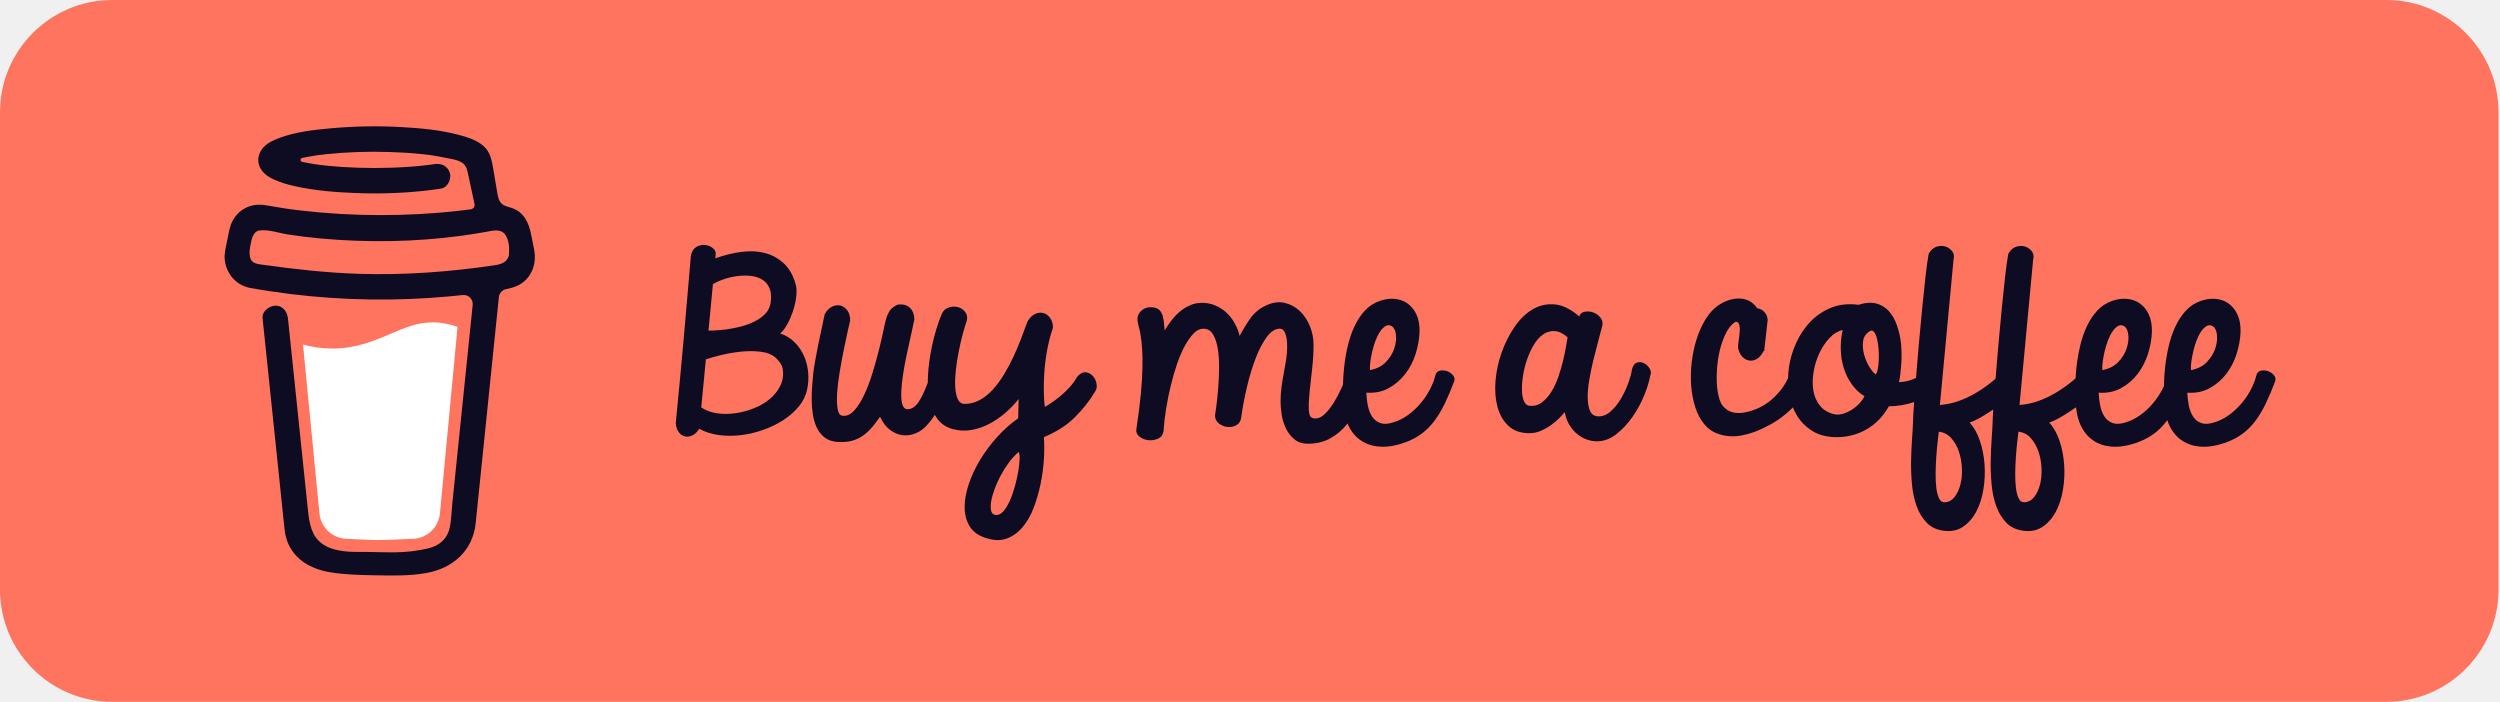
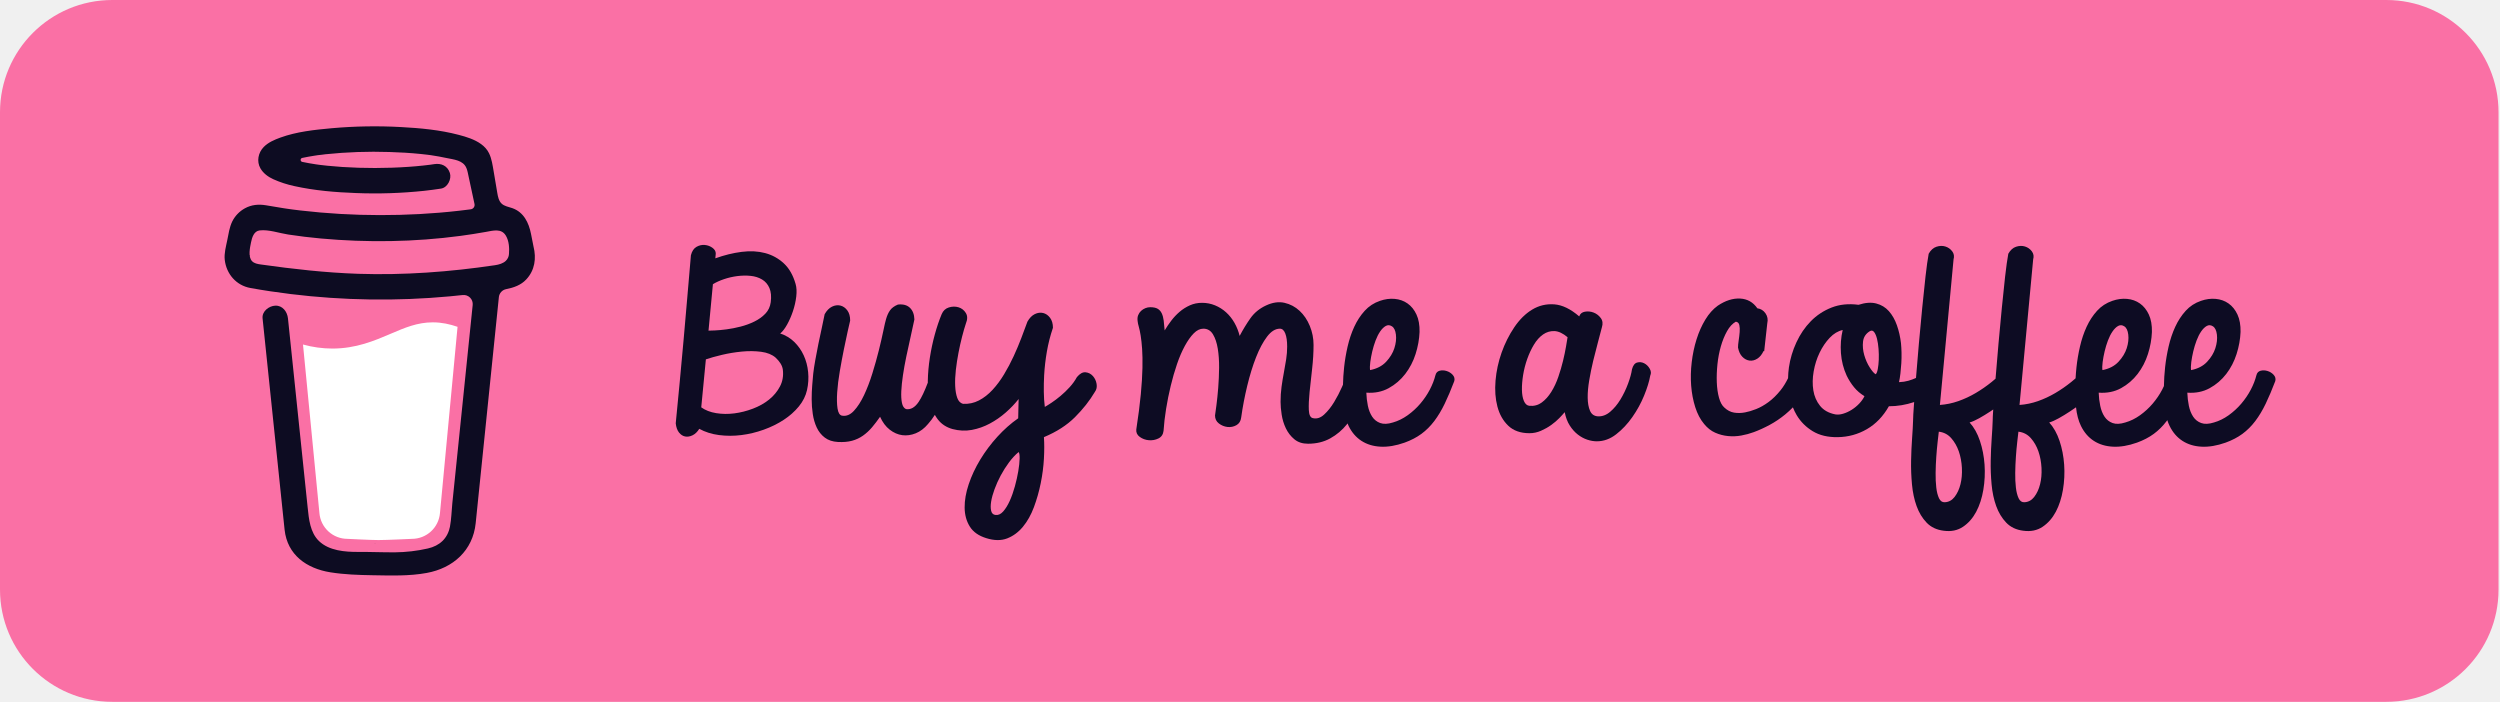
<svg xmlns="http://www.w3.org/2000/svg" width="545" height="153" viewBox="0 0 545 153" fill="none">
-   <path d="M0 24.48C0 10.96 10.96 0 24.48 0H520.2C533.72 0 544.68 10.96 544.68 24.48V128.52C544.68 142.04 533.72 153 520.2 153H24.48C10.96 153 0 142.04 0 128.52V24.48Z" fill="#ff745e" />
+   <path d="M0 24.48C0 10.96 10.96 0 24.48 0H520.2C533.72 0 544.68 10.96 544.68 24.48V128.52C544.68 142.04 533.72 153 520.2 153H24.48C10.96 153 0 142.04 0 128.52V24.48Z" fill="#fa70a5" />
  <path d="M109.522 50.318L109.455 50.278L109.299 50.231C109.362 50.284 109.44 50.314 109.522 50.318Z" fill="#0D0C22" />
  <path d="M110.507 57.313L110.432 57.334L110.507 57.313Z" fill="#0D0C22" />
  <path d="M109.549 50.306C109.54 50.305 109.532 50.303 109.524 50.3C109.523 50.306 109.523 50.311 109.524 50.317C109.533 50.316 109.541 50.312 109.549 50.306Z" fill="#0D0C22" />
  <path d="M109.523 50.321H109.536V50.313L109.523 50.321Z" fill="#0D0C22" />
  <path d="M110.447 57.301L110.56 57.236L110.602 57.212L110.64 57.172C110.569 57.203 110.503 57.246 110.447 57.301Z" fill="#0D0C22" />
  <path d="M109.715 50.471L109.604 50.366L109.529 50.325C109.57 50.396 109.636 50.449 109.715 50.471Z" fill="#0D0C22" />
  <path d="M81.88 118.353C81.792 118.391 81.714 118.451 81.655 118.527L81.725 118.482C81.772 118.439 81.839 118.387 81.88 118.353Z" fill="#0D0C22" />
  <path d="M98.046 115.173C98.046 115.073 97.997 115.091 98.009 115.447C98.009 115.418 98.021 115.389 98.026 115.361C98.032 115.298 98.038 115.236 98.046 115.173Z" fill="#0D0C22" />
  <path d="M96.376 118.353C96.288 118.391 96.21 118.451 96.151 118.527L96.221 118.482C96.268 118.439 96.335 118.387 96.376 118.353Z" fill="#0D0C22" />
  <path d="M70.489 119.11C70.421 119.052 70.339 119.013 70.251 118.999C70.323 119.034 70.394 119.068 70.441 119.094L70.489 119.11Z" fill="#0D0C22" />
  <path d="M67.93 116.657C67.92 116.553 67.888 116.453 67.837 116.362C67.873 116.456 67.903 116.553 67.928 116.652L67.93 116.657Z" fill="#0D0C22" />
  <path d="M85.137 72.774C81.62 74.279 77.628 75.987 72.455 75.987C70.291 75.982 68.137 75.685 66.053 75.104L69.631 111.838C69.757 113.373 70.457 114.805 71.59 115.848C72.723 116.892 74.208 117.471 75.748 117.47C75.748 117.47 80.821 117.734 82.514 117.734C84.336 117.734 89.799 117.47 89.799 117.47C91.339 117.47 92.823 116.891 93.956 115.848C95.089 114.804 95.788 113.373 95.915 111.838L99.747 71.246C98.035 70.661 96.306 70.272 94.358 70.272C90.988 70.271 88.273 71.431 85.137 72.774Z" fill="white" />
  <path d="M54.984 57.102L55.045 57.159L55.084 57.182C55.054 57.152 55.02 57.125 54.984 57.102Z" fill="#0D0C22" />
  <path d="M116.299 53.712L115.761 50.994C115.277 48.556 114.18 46.252 111.677 45.371C110.875 45.089 109.964 44.968 109.349 44.384C108.734 43.8 108.552 42.894 108.41 42.054C108.147 40.511 107.899 38.967 107.629 37.427C107.396 36.103 107.211 34.616 106.604 33.401C105.814 31.771 104.174 30.817 102.543 30.186C101.707 29.874 100.854 29.61 99.988 29.395C95.914 28.32 91.63 27.925 87.438 27.7C82.407 27.422 77.362 27.506 72.343 27.95C68.607 28.29 64.672 28.701 61.122 29.994C59.825 30.466 58.487 31.034 57.501 32.037C56.29 33.268 55.895 35.173 56.779 36.709C57.407 37.8 58.472 38.571 59.601 39.08C61.071 39.737 62.607 40.237 64.182 40.572C68.569 41.541 73.112 41.922 77.594 42.084C82.561 42.284 87.536 42.122 92.48 41.598C93.702 41.464 94.922 41.302 96.141 41.114C97.575 40.894 98.496 39.019 98.073 37.712C97.567 36.149 96.208 35.543 94.67 35.779C94.444 35.815 94.219 35.848 93.992 35.881L93.829 35.904C93.308 35.97 92.787 36.032 92.266 36.089C91.19 36.205 90.112 36.3 89.031 36.373C86.61 36.542 84.182 36.62 81.755 36.624C79.371 36.624 76.985 36.556 74.606 36.4C73.521 36.328 72.438 36.238 71.358 36.128C70.866 36.077 70.376 36.023 69.886 35.962L69.42 35.903L69.319 35.889L68.835 35.819C67.847 35.67 66.859 35.499 65.882 35.292C65.783 35.27 65.695 35.215 65.632 35.136C65.568 35.057 65.534 34.959 65.534 34.858C65.534 34.757 65.568 34.659 65.632 34.581C65.695 34.502 65.783 34.447 65.882 34.425H65.9C66.747 34.245 67.601 34.09 68.457 33.956C68.742 33.911 69.029 33.867 69.316 33.824H69.324C69.86 33.789 70.399 33.693 70.932 33.629C75.574 33.147 80.243 32.982 84.908 33.137C87.172 33.203 89.435 33.336 91.689 33.565C92.174 33.615 92.656 33.668 93.138 33.727C93.323 33.749 93.508 33.776 93.694 33.798L94.068 33.852C95.159 34.014 96.244 34.212 97.323 34.444C98.923 34.791 100.976 34.904 101.688 36.657C101.914 37.212 102.017 37.83 102.142 38.414L102.302 39.158C102.306 39.172 102.309 39.185 102.311 39.199C102.688 40.955 103.065 42.712 103.442 44.468C103.47 44.598 103.471 44.732 103.444 44.862C103.418 44.992 103.365 45.115 103.289 45.224C103.213 45.333 103.115 45.424 103.002 45.494C102.889 45.563 102.762 45.608 102.631 45.626H102.62L102.39 45.658L102.162 45.688C101.44 45.782 100.717 45.87 99.994 45.952C98.568 46.114 97.141 46.255 95.711 46.373C92.87 46.609 90.023 46.764 87.171 46.838C85.717 46.877 84.264 46.895 82.812 46.892C77.03 46.888 71.253 46.552 65.51 45.886C64.888 45.812 64.267 45.733 63.645 45.653C64.127 45.715 63.294 45.605 63.126 45.581C62.731 45.526 62.335 45.469 61.94 45.409C60.614 45.21 59.295 44.965 57.971 44.75C56.37 44.487 54.84 44.618 53.392 45.409C52.204 46.059 51.242 47.056 50.635 48.267C50.011 49.558 49.825 50.964 49.545 52.351C49.266 53.738 48.831 55.231 48.996 56.655C49.35 59.728 51.499 62.226 54.59 62.784C57.497 63.311 60.42 63.738 63.351 64.102C74.865 65.512 86.497 65.68 98.047 64.605C98.987 64.517 99.927 64.421 100.864 64.318C101.157 64.285 101.454 64.319 101.732 64.416C102.01 64.514 102.263 64.672 102.472 64.879C102.681 65.087 102.842 65.339 102.941 65.617C103.04 65.894 103.076 66.19 103.046 66.483L102.753 69.326C102.164 75.07 101.575 80.814 100.986 86.558C100.371 92.59 99.752 98.621 99.129 104.651C98.954 106.35 98.778 108.048 98.603 109.746C98.434 111.417 98.41 113.142 98.093 114.794C97.592 117.391 95.834 118.987 93.267 119.57C90.916 120.105 88.515 120.386 86.104 120.408C83.431 120.422 80.759 120.304 78.087 120.318C75.233 120.334 71.738 120.071 69.536 117.947C67.601 116.082 67.333 113.161 67.07 110.636C66.719 107.293 66.37 103.95 66.025 100.607L64.089 82.021L62.836 69.995C62.815 69.796 62.794 69.6 62.774 69.4C62.624 67.965 61.608 66.561 60.008 66.633C58.638 66.694 57.081 67.859 57.241 69.4L58.17 78.316L60.091 96.758C60.638 101.997 61.184 107.236 61.728 112.476C61.834 113.48 61.932 114.487 62.043 115.49C62.645 120.976 66.834 123.932 72.022 124.764C75.052 125.252 78.155 125.352 81.23 125.402C85.171 125.465 89.152 125.617 93.029 124.903C98.774 123.849 103.084 120.013 103.699 114.062C103.875 112.345 104.051 110.626 104.226 108.908C104.81 103.224 105.393 97.54 105.976 91.855L107.88 73.281L108.754 64.768C108.797 64.346 108.976 63.949 109.262 63.636C109.549 63.323 109.929 63.111 110.345 63.031C111.988 62.711 113.558 62.164 114.727 60.914C116.587 58.923 116.957 56.328 116.299 53.712ZM54.505 55.548C54.53 55.536 54.484 55.751 54.464 55.851C54.46 55.7 54.468 55.565 54.505 55.548ZM54.665 56.781C54.678 56.772 54.717 56.825 54.758 56.888C54.696 56.83 54.657 56.787 54.663 56.781H54.665ZM54.821 56.988C54.878 57.084 54.908 57.145 54.821 56.988V56.988ZM55.136 57.244H55.144C55.144 57.253 55.159 57.262 55.164 57.271C55.155 57.261 55.145 57.252 55.135 57.244H55.136ZM110.269 56.862C109.679 57.423 108.789 57.684 107.911 57.814C98.057 59.276 88.06 60.017 78.098 59.69C70.969 59.446 63.915 58.654 56.857 57.657C56.165 57.56 55.416 57.433 54.94 56.924C54.044 55.962 54.484 54.025 54.717 52.864C54.931 51.799 55.339 50.38 56.605 50.229C58.581 49.997 60.876 50.831 62.831 51.127C65.184 51.486 67.547 51.774 69.918 51.99C80.037 52.912 90.327 52.769 100.402 51.42C102.238 51.173 104.068 50.886 105.891 50.56C107.516 50.268 109.316 49.722 110.298 51.404C110.971 52.55 111.06 54.083 110.956 55.378C110.924 55.943 110.678 56.473 110.267 56.862H110.269Z" fill="#0D0C22" />
  <path fill-rule="evenodd" clip-rule="evenodd" d="M170.036 84.24C169.461 85.338 168.67 86.294 167.663 87.106C166.656 87.918 165.482 88.579 164.139 89.088C162.797 89.598 161.446 89.941 160.088 90.115C158.729 90.29 157.41 90.275 156.133 90.067C154.854 89.861 153.766 89.439 152.872 88.801L153.88 78.34C154.806 78.022 155.972 77.695 157.379 77.36C158.785 77.026 160.231 76.787 161.718 76.644C163.205 76.5 164.61 76.517 165.937 76.692C167.263 76.867 168.31 77.289 169.077 77.958C169.493 78.34 169.845 78.754 170.132 79.2C170.42 79.646 170.595 80.108 170.66 80.585C170.819 81.923 170.612 83.141 170.036 84.24ZM155.413 61.955C156.084 61.541 156.892 61.174 157.834 60.855C158.777 60.538 159.744 60.314 160.735 60.187C161.725 60.06 162.692 60.043 163.636 60.139C164.578 60.234 165.41 60.497 166.129 60.927C166.848 61.357 167.383 61.978 167.735 62.79C168.086 63.602 168.182 64.63 168.022 65.871C167.895 66.859 167.502 67.695 166.848 68.379C166.193 69.065 165.393 69.637 164.451 70.099C163.508 70.562 162.509 70.928 161.455 71.197C160.399 71.469 159.384 71.668 158.41 71.795C157.435 71.923 156.588 72.003 155.869 72.034C155.15 72.066 154.678 72.082 154.454 72.082L155.413 61.955ZM175.214 77.48C174.703 76.366 174.016 75.386 173.153 74.542C172.29 73.698 171.266 73.085 170.084 72.703C170.595 72.289 171.099 71.636 171.595 70.744C172.09 69.853 172.513 68.881 172.865 67.83C173.216 66.779 173.457 65.721 173.584 64.653C173.711 63.587 173.663 62.671 173.441 61.906C172.896 59.996 172.042 58.499 170.875 57.416C169.708 56.333 168.35 55.585 166.8 55.17C165.249 54.758 163.54 54.669 161.67 54.908C159.8 55.147 157.89 55.616 155.941 56.317C155.941 56.158 155.957 55.991 155.989 55.816C156.02 55.641 156.036 55.458 156.036 55.266C156.036 54.789 155.797 54.375 155.317 54.024C154.838 53.674 154.287 53.467 153.664 53.403C153.04 53.34 152.433 53.475 151.841 53.809C151.25 54.144 150.842 54.758 150.619 55.648C150.363 58.515 150.107 61.493 149.852 64.581C149.596 67.671 149.324 70.792 149.037 73.945C148.749 77.098 148.461 80.227 148.174 83.332C147.886 86.437 147.598 89.423 147.311 92.289C147.407 93.149 147.646 93.818 148.03 94.295C148.413 94.773 148.861 95.06 149.372 95.155C149.883 95.251 150.419 95.162 150.978 94.892C151.537 94.623 152.025 94.152 152.441 93.483C153.719 94.184 155.158 94.638 156.756 94.845C158.354 95.052 159.975 95.052 161.623 94.845C163.268 94.638 164.89 94.248 166.488 93.674C168.086 93.101 169.541 92.384 170.851 91.525C172.162 90.665 173.264 89.685 174.16 88.587C175.054 87.487 175.646 86.301 175.933 85.028C176.221 83.722 176.301 82.417 176.173 81.111C176.045 79.805 175.725 78.596 175.214 77.48Z" fill="#0D0C23" />
  <path fill-rule="evenodd" clip-rule="evenodd" d="M221.989 102.702C221.814 103.753 221.565 104.86 221.246 106.023C220.926 107.184 220.551 108.244 220.12 109.2C219.688 110.155 219.209 110.926 218.682 111.516C218.154 112.105 217.586 112.352 216.979 112.257C216.5 112.192 216.196 111.89 216.069 111.349C215.94 110.807 215.94 110.138 216.069 109.343C216.196 108.546 216.443 107.646 216.811 106.643C217.179 105.64 217.627 104.644 218.154 103.658C218.682 102.67 219.281 101.723 219.952 100.815C220.623 99.908 221.326 99.151 222.061 98.546C222.221 98.737 222.293 99.215 222.277 99.98C222.26 100.744 222.165 101.652 221.989 102.702ZM238.243 81.97C237.811 81.492 237.284 81.222 236.66 81.158C236.037 81.094 235.405 81.444 234.767 82.209C234.351 82.973 233.823 83.705 233.184 84.406C232.545 85.107 231.882 85.744 231.195 86.317C230.507 86.89 229.852 87.384 229.229 87.797C228.606 88.212 228.118 88.514 227.767 88.705C227.639 87.687 227.566 86.588 227.551 85.409C227.534 84.231 227.559 83.037 227.623 81.827C227.718 80.107 227.918 78.371 228.222 76.619C228.526 74.868 228.965 73.148 229.541 71.46C229.541 70.569 229.332 69.844 228.917 69.286C228.501 68.729 227.998 68.378 227.407 68.235C226.815 68.092 226.209 68.172 225.585 68.474C224.962 68.777 224.427 69.327 223.979 70.122C223.596 71.174 223.156 72.352 222.661 73.657C222.165 74.963 221.606 76.293 220.983 77.646C220.359 79.001 219.664 80.314 218.897 81.587C218.13 82.862 217.291 83.993 216.38 84.979C215.469 85.967 214.478 86.739 213.408 87.296C212.336 87.854 211.179 88.1 209.932 88.037C209.356 87.877 208.94 87.448 208.685 86.747C208.429 86.047 208.277 85.17 208.23 84.119C208.182 83.068 208.23 81.914 208.373 80.656C208.517 79.398 208.709 78.148 208.949 76.906C209.188 75.664 209.452 74.486 209.739 73.371C210.027 72.257 210.298 71.317 210.554 70.552C210.938 69.629 210.938 68.856 210.554 68.235C210.171 67.614 209.644 67.201 208.973 66.993C208.302 66.786 207.598 66.795 206.863 67.017C206.128 67.24 205.6 67.734 205.281 68.498C204.737 69.804 204.241 71.269 203.794 72.893C203.347 74.517 202.987 76.198 202.716 77.933C202.444 79.669 202.291 81.389 202.26 83.093C202.258 83.204 202.263 83.309 202.263 83.419C201.566 85.271 200.902 86.67 200.271 87.607C199.456 88.817 198.536 89.343 197.514 89.183C197.065 88.992 196.771 88.546 196.627 87.845C196.482 87.145 196.435 86.285 196.482 85.265C196.531 84.247 196.651 83.093 196.842 81.802C197.035 80.513 197.273 79.175 197.561 77.79C197.849 76.404 198.153 75.012 198.472 73.61C198.792 72.209 199.079 70.887 199.336 69.644C199.304 68.53 198.976 67.678 198.352 67.089C197.73 66.5 196.858 66.269 195.74 66.396C194.973 66.715 194.405 67.129 194.038 67.638C193.67 68.147 193.374 68.801 193.151 69.597C193.022 70.011 192.831 70.839 192.575 72.081C192.319 73.323 191.992 74.749 191.592 76.356C191.193 77.966 190.721 79.645 190.178 81.396C189.635 83.148 189.027 84.733 188.357 86.15C187.685 87.567 186.95 88.705 186.151 89.565C185.352 90.425 184.489 90.776 183.562 90.616C183.05 90.52 182.723 89.995 182.579 89.04C182.435 88.084 182.412 86.907 182.507 85.505C182.603 84.104 182.795 82.567 183.082 80.895C183.37 79.223 183.665 77.639 183.969 76.141C184.273 74.645 184.553 73.323 184.809 72.177C185.064 71.03 185.24 70.266 185.336 69.884C185.336 68.96 185.127 68.22 184.713 67.662C184.297 67.106 183.794 66.755 183.202 66.611C182.61 66.468 182.003 66.547 181.381 66.85C180.757 67.153 180.222 67.703 179.774 68.498C179.614 69.358 179.406 70.353 179.151 71.484C178.895 72.614 178.648 73.776 178.408 74.971C178.168 76.165 177.944 77.336 177.737 78.482C177.529 79.629 177.377 80.632 177.281 81.492C177.217 82.161 177.145 82.981 177.066 83.952C176.985 84.924 176.945 85.951 176.945 87.033C176.945 88.117 177.025 89.191 177.186 90.258C177.345 91.325 177.633 92.305 178.048 93.196C178.463 94.088 179.047 94.82 179.799 95.393C180.549 95.966 181.5 96.285 182.651 96.349C183.833 96.412 184.864 96.325 185.744 96.086C186.622 95.847 187.421 95.472 188.141 94.963C188.86 94.454 189.515 93.849 190.107 93.148C190.697 92.448 191.281 91.683 191.856 90.855C192.4 92.066 193.103 93.005 193.966 93.674C194.829 94.342 195.74 94.741 196.699 94.868C197.657 94.994 198.633 94.86 199.624 94.462C200.614 94.064 201.509 93.387 202.308 92.431C202.835 91.845 203.331 91.179 203.797 90.443C203.995 90.788 204.205 91.12 204.442 91.428C205.225 92.448 206.288 93.148 207.631 93.53C209.069 93.912 210.474 93.977 211.849 93.722C213.223 93.467 214.534 93.005 215.78 92.336C217.027 91.667 218.185 90.864 219.257 89.924C220.327 88.984 221.262 88.005 222.061 86.985C222.029 87.718 222.013 88.411 222.013 89.064C222.013 89.717 221.997 90.425 221.966 91.189C220.367 92.305 218.857 93.642 217.435 95.202C216.012 96.762 214.765 98.426 213.695 100.194C212.624 101.961 211.785 103.753 211.179 105.568C210.571 107.384 210.275 109.08 210.291 110.657C210.307 112.233 210.682 113.61 211.418 114.788C212.152 115.967 213.351 116.81 215.013 117.32C216.74 117.862 218.257 117.877 219.569 117.368C220.879 116.858 222.021 116.014 222.996 114.836C223.971 113.658 224.77 112.233 225.394 110.561C226.017 108.889 226.512 107.145 226.88 105.33C227.247 103.515 227.479 101.73 227.575 99.98C227.671 98.228 227.671 96.666 227.575 95.297C230.324 94.151 232.577 92.702 234.335 90.95C236.093 89.2 237.547 87.352 238.698 85.409C239.049 84.931 239.169 84.358 239.058 83.69C238.945 83.021 238.674 82.447 238.243 81.97Z" fill="#0D0C23" />
  <path fill-rule="evenodd" clip-rule="evenodd" d="M298.724 78.913C298.82 78.181 298.964 77.409 299.155 76.597C299.347 75.784 299.587 74.996 299.875 74.232C300.162 73.468 300.498 72.807 300.882 72.249C301.265 71.692 301.673 71.294 302.104 71.055C302.536 70.817 302.974 70.84 303.423 71.126C303.902 71.414 304.197 72.019 304.31 72.942C304.421 73.866 304.31 74.853 303.974 75.904C303.638 76.955 303.039 77.942 302.176 78.866C301.313 79.79 300.146 80.394 298.676 80.681C298.612 80.236 298.628 79.646 298.724 78.913ZM315.336 80.872C314.809 80.713 314.306 80.697 313.826 80.824C313.347 80.952 313.043 81.286 312.916 81.828C312.659 82.847 312.251 83.89 311.692 84.957C311.133 86.024 310.446 87.035 309.632 87.99C308.817 88.945 307.897 89.79 306.875 90.522C305.851 91.255 304.781 91.78 303.662 92.098C302.543 92.449 301.616 92.489 300.882 92.218C300.146 91.948 299.563 91.486 299.132 90.833C298.7 90.18 298.388 89.392 298.197 88.468C298.005 87.544 297.893 86.589 297.861 85.601C299.683 85.729 301.305 85.403 302.728 84.622C304.149 83.843 305.356 82.807 306.347 81.517C307.337 80.228 308.089 78.778 308.6 77.17C309.111 75.562 309.399 73.962 309.463 72.369C309.495 70.872 309.272 69.606 308.792 68.571C308.313 67.537 307.665 66.731 306.85 66.159C306.036 65.585 305.1 65.251 304.046 65.156C302.992 65.06 301.92 65.203 300.833 65.585C299.522 66.031 298.412 66.755 297.501 67.759C296.59 68.762 295.831 69.925 295.224 71.246C294.617 72.568 294.137 73.993 293.786 75.522C293.434 77.05 293.178 78.555 293.019 80.037C292.875 81.366 292.798 82.636 292.771 83.863C292.702 84.019 292.636 84.169 292.563 84.335C292.067 85.467 291.491 86.573 290.837 87.656C290.182 88.739 289.454 89.647 288.656 90.379C287.857 91.112 287.026 91.366 286.163 91.143C285.651 91.016 285.372 90.426 285.324 89.376C285.276 88.324 285.331 87.019 285.491 85.458C285.651 83.898 285.835 82.209 286.043 80.394C286.25 78.579 286.354 76.844 286.354 75.188C286.354 73.754 286.082 72.377 285.539 71.055C284.995 69.734 284.252 68.635 283.31 67.759C282.367 66.883 281.272 66.302 280.026 66.016C278.779 65.728 277.437 65.92 275.999 66.588C274.56 67.257 273.417 68.197 272.571 69.407C271.723 70.618 270.948 71.891 270.245 73.229C269.989 72.209 269.614 71.263 269.118 70.386C268.623 69.511 268.016 68.746 267.297 68.093C266.577 67.441 265.769 66.931 264.876 66.565C263.981 66.199 263.037 66.016 262.046 66.016C261.088 66.016 260.201 66.199 259.386 66.565C258.571 66.931 257.828 67.4 257.156 67.974C256.485 68.548 255.878 69.192 255.334 69.909C254.791 70.625 254.311 71.334 253.896 72.034C253.831 71.206 253.76 70.482 253.681 69.86C253.6 69.24 253.456 68.714 253.249 68.285C253.041 67.854 252.746 67.528 252.362 67.305C251.978 67.083 251.435 66.971 250.732 66.971C250.38 66.971 250.028 67.042 249.677 67.185C249.325 67.329 249.013 67.528 248.742 67.783C248.47 68.039 248.263 68.348 248.119 68.714C247.975 69.08 247.936 69.503 247.999 69.98C248.031 70.331 248.119 70.752 248.263 71.246C248.406 71.74 248.542 72.386 248.67 73.181C248.798 73.977 248.902 74.941 248.982 76.071C249.062 77.202 249.085 78.588 249.054 80.228C249.021 81.868 248.902 83.786 248.694 85.984C248.486 88.181 248.158 90.729 247.711 93.627C247.647 94.296 247.903 94.838 248.479 95.251C249.054 95.665 249.709 95.904 250.444 95.968C251.179 96.031 251.875 95.904 252.53 95.586C253.185 95.267 253.561 94.71 253.656 93.914C253.752 92.417 253.936 90.825 254.208 89.136C254.479 87.449 254.815 85.777 255.215 84.121C255.614 82.465 256.069 80.889 256.581 79.391C257.092 77.894 257.66 76.573 258.283 75.426C258.907 74.28 259.554 73.365 260.225 72.68C260.896 71.995 261.599 71.652 262.335 71.652C263.229 71.652 263.924 72.058 264.42 72.87C264.915 73.683 265.266 74.726 265.475 75.999C265.682 77.274 265.778 78.668 265.763 80.18C265.746 81.692 265.682 83.149 265.571 84.55C265.459 85.952 265.331 87.202 265.187 88.301C265.043 89.4 264.939 90.156 264.876 90.57C264.876 91.302 265.155 91.883 265.714 92.313C266.273 92.743 266.896 92.998 267.584 93.078C268.272 93.158 268.918 93.03 269.526 92.695C270.133 92.361 270.485 91.796 270.581 90.999C270.9 88.707 271.34 86.406 271.899 84.097C272.458 81.788 273.098 79.718 273.817 77.887C274.536 76.055 275.335 74.558 276.214 73.396C277.093 72.234 278.028 71.652 279.019 71.652C279.53 71.652 279.922 72.003 280.193 72.703C280.465 73.404 280.601 74.359 280.601 75.569C280.601 76.462 280.529 77.377 280.386 78.317C280.241 79.256 280.074 80.228 279.882 81.231C279.69 82.234 279.522 83.261 279.378 84.312C279.235 85.363 279.163 86.461 279.163 87.608C279.163 88.404 279.243 89.328 279.403 90.379C279.562 91.429 279.865 92.425 280.313 93.364C280.761 94.304 281.376 95.1 282.16 95.753C282.943 96.405 283.941 96.732 285.155 96.732C286.978 96.732 288.591 96.342 289.998 95.562C291.404 94.782 292.611 93.763 293.618 92.505C293.67 92.439 293.718 92.368 293.769 92.303C293.846 92.489 293.914 92.686 294.001 92.863C294.688 94.264 295.623 95.347 296.806 96.112C297.988 96.876 299.379 97.297 300.978 97.377C302.575 97.456 304.317 97.162 306.204 96.493C307.609 95.984 308.832 95.347 309.871 94.582C310.909 93.818 311.844 92.887 312.675 91.788C313.507 90.689 314.265 89.423 314.953 87.99C315.641 86.556 316.335 84.917 317.038 83.069C317.166 82.561 317.046 82.107 316.679 81.708C316.311 81.311 315.864 81.032 315.336 80.872Z" fill="#0D0C23" />
  <path fill-rule="evenodd" clip-rule="evenodd" d="M341.393 75.543C341.233 76.483 341.018 77.519 340.746 78.649C340.474 79.779 340.131 80.95 339.715 82.16C339.3 83.37 338.788 84.461 338.181 85.432C337.574 86.404 336.878 87.176 336.096 87.749C335.312 88.322 334.41 88.561 333.387 88.465C332.875 88.402 332.483 88.052 332.212 87.415C331.94 86.778 331.797 85.966 331.78 84.978C331.764 83.992 331.852 82.909 332.044 81.73C332.236 80.552 332.531 79.397 332.932 78.266C333.331 77.136 333.818 76.093 334.393 75.137C334.969 74.182 335.632 73.441 336.383 72.916C337.134 72.391 337.958 72.144 338.852 72.175C339.747 72.207 340.706 72.653 341.729 73.513C341.664 73.927 341.553 74.604 341.393 75.543ZM358.437 79.198C357.941 78.943 357.43 78.888 356.903 79.031C356.376 79.174 356 79.66 355.777 80.488C355.649 81.38 355.361 82.43 354.914 83.641C354.466 84.851 353.914 85.998 353.26 87.08C352.604 88.163 351.853 89.063 351.006 89.779C350.159 90.496 349.256 90.823 348.298 90.758C347.498 90.695 346.938 90.289 346.62 89.541C346.299 88.792 346.132 87.853 346.116 86.722C346.099 85.592 346.212 84.318 346.451 82.901C346.691 81.484 346.979 80.075 347.314 78.672C347.65 77.272 347.994 75.926 348.346 74.636C348.697 73.346 348.984 72.255 349.209 71.364C349.464 70.567 349.384 69.891 348.969 69.333C348.553 68.777 348.034 68.378 347.411 68.139C346.787 67.9 346.155 67.837 345.516 67.948C344.877 68.06 344.462 68.402 344.27 68.975C342.384 67.351 340.57 66.475 338.829 66.348C337.086 66.22 335.48 66.603 334.01 67.494C332.539 68.386 331.237 69.675 330.103 71.364C328.968 73.052 328.049 74.891 327.345 76.881C326.642 78.872 326.203 80.903 326.027 82.972C325.851 85.042 325.987 86.93 326.435 88.633C326.883 90.337 327.673 91.731 328.808 92.813C329.942 93.896 331.485 94.438 333.435 94.438C334.298 94.438 335.129 94.262 335.928 93.912C336.726 93.561 337.462 93.147 338.133 92.67C338.804 92.192 339.395 91.69 339.908 91.165C340.418 90.639 340.818 90.202 341.106 89.851C341.329 90.998 341.697 91.97 342.209 92.765C342.719 93.561 343.303 94.215 343.958 94.724C344.613 95.233 345.301 95.607 346.02 95.847C346.739 96.085 347.435 96.205 348.105 96.205C349.608 96.205 351.013 95.695 352.325 94.676C353.635 93.657 354.81 92.407 355.849 90.926C356.887 89.445 357.743 87.885 358.413 86.244C359.085 84.604 359.532 83.147 359.756 81.873C359.98 81.395 359.939 80.894 359.636 80.369C359.332 79.843 358.933 79.453 358.437 79.198Z" fill="#0D0C23" />
  <path fill-rule="evenodd" clip-rule="evenodd" d="M444.738 105.571C444.467 106.653 444.043 107.57 443.467 108.318C442.892 109.066 442.173 109.456 441.31 109.489C440.767 109.52 440.351 109.233 440.063 108.629C439.776 108.023 439.576 107.243 439.464 106.288C439.352 105.332 439.304 104.265 439.32 103.087C439.336 101.909 439.384 100.746 439.464 99.6C439.543 98.454 439.64 97.386 439.752 96.399C439.863 95.411 439.951 94.648 440.015 94.106C441.102 94.234 442.006 94.703 442.724 95.515C443.443 96.328 443.995 97.291 444.378 98.406C444.762 99.52 444.985 100.723 445.05 102.012C445.113 103.302 445.009 104.488 444.738 105.571ZM427.382 105.571C427.111 106.653 426.687 107.57 426.112 108.318C425.537 109.066 424.817 109.456 423.954 109.489C423.411 109.52 422.996 109.233 422.708 108.629C422.42 108.023 422.22 107.243 422.109 106.288C421.996 105.332 421.948 104.265 421.965 103.087C421.98 101.909 422.028 100.746 422.109 99.6C422.188 98.454 422.284 97.386 422.396 96.399C422.508 95.411 422.595 94.648 422.66 94.106C423.746 94.234 424.65 94.703 425.368 95.515C426.088 96.328 426.639 97.291 427.023 98.406C427.407 99.52 427.63 100.723 427.694 102.012C427.757 103.302 427.653 104.488 427.382 105.571ZM409.572 78.438C409.539 79.201 409.467 79.878 409.355 80.467C409.243 81.058 409.092 81.431 408.9 81.59C408.548 81.399 408.116 80.906 407.605 80.109C407.094 79.313 406.695 78.413 406.406 77.41C406.119 76.407 406.03 75.42 406.143 74.448C406.254 73.477 406.758 72.721 407.653 72.179C408.004 71.988 408.308 72.059 408.564 72.394C408.82 72.728 409.027 73.214 409.188 73.851C409.347 74.489 409.458 75.221 409.523 76.049C409.587 76.877 409.603 77.673 409.572 78.438ZM405.328 87.968C404.832 88.493 404.28 88.946 403.674 89.329C403.066 89.711 402.443 89.998 401.804 90.189C401.164 90.38 400.589 90.428 400.078 90.332C398.64 90.046 397.537 89.424 396.77 88.469C396.003 87.514 395.515 86.391 395.308 85.102C395.1 83.811 395.123 82.434 395.38 80.969C395.635 79.504 396.066 78.143 396.674 76.885C397.281 75.627 398.017 74.544 398.879 73.636C399.742 72.728 400.685 72.164 401.708 71.94C401.324 73.564 401.197 75.245 401.324 76.98C401.452 78.716 401.868 80.348 402.571 81.876C403.018 82.801 403.554 83.644 404.177 84.408C404.801 85.173 405.56 85.826 406.455 86.367C406.199 86.909 405.823 87.442 405.328 87.968ZM458.378 78.915C458.474 78.183 458.617 77.41 458.81 76.597C459.001 75.786 459.241 74.998 459.528 74.233C459.816 73.469 460.152 72.808 460.536 72.251C460.92 71.694 461.326 71.295 461.758 71.056C462.19 70.818 462.629 70.841 463.076 71.128C463.556 71.415 463.851 72.02 463.963 72.943C464.075 73.867 463.963 74.854 463.628 75.905C463.292 76.956 462.693 77.944 461.83 78.867C460.968 79.791 459.8 80.396 458.33 80.682C458.266 80.237 458.282 79.648 458.378 78.915ZM477.7 78.915C477.796 78.183 477.939 77.41 478.131 76.597C478.323 75.786 478.563 74.998 478.851 74.233C479.138 73.469 479.473 72.808 479.857 72.251C480.241 71.694 480.649 71.295 481.08 71.056C481.512 70.818 481.951 70.841 482.398 71.128C482.878 71.415 483.173 72.02 483.285 72.943C483.397 73.867 483.285 74.854 482.95 75.905C482.614 76.956 482.015 77.944 481.152 78.867C480.289 79.791 479.122 80.396 477.652 80.682C477.588 80.237 477.604 79.648 477.7 78.915ZM495.655 81.71C495.287 81.312 494.84 81.033 494.313 80.873C493.785 80.714 493.282 80.699 492.802 80.826C492.323 80.953 492.018 81.288 491.891 81.829C491.635 82.848 491.228 83.891 490.669 84.957C490.109 86.025 489.422 87.036 488.607 87.991C487.792 88.946 486.873 89.791 485.851 90.523C484.827 91.256 483.757 91.782 482.639 92.099C481.519 92.451 480.592 92.49 479.857 92.219C479.122 91.949 478.539 91.487 478.107 90.834C477.676 90.181 477.365 89.393 477.172 88.469C476.981 87.546 476.868 86.591 476.837 85.603C478.659 85.731 480.281 85.405 481.703 84.624C483.125 83.844 484.332 82.808 485.324 81.518C486.314 80.229 487.065 78.78 487.576 77.171C488.087 75.563 488.375 73.963 488.44 72.37C488.471 70.873 488.247 69.607 487.768 68.572C487.289 67.538 486.642 66.733 485.827 66.16C485.011 65.586 484.077 65.252 483.021 65.156C481.967 65.061 480.896 65.205 479.809 65.586C478.498 66.033 477.388 66.757 476.478 67.76C475.567 68.764 474.807 69.927 474.2 71.247C473.592 72.57 473.113 73.994 472.761 75.523C472.409 77.052 472.154 78.557 471.995 80.037C471.839 81.474 471.755 82.85 471.736 84.166C471.615 84.428 471.486 84.692 471.347 84.957C470.787 86.025 470.1 87.036 469.285 87.991C468.471 88.946 467.551 89.791 466.529 90.523C465.506 91.256 464.435 91.782 463.317 92.099C462.197 92.451 461.271 92.49 460.536 92.219C459.8 91.949 459.217 91.487 458.786 90.834C458.355 90.181 458.043 89.393 457.851 88.469C457.659 87.546 457.547 86.591 457.515 85.603C459.337 85.731 460.959 85.405 462.382 84.624C463.803 83.844 465.01 82.808 466.001 81.518C466.992 80.229 467.743 78.78 468.254 77.171C468.765 75.563 469.054 73.963 469.117 72.37C469.149 70.873 468.926 69.607 468.447 68.572C467.967 67.538 467.319 66.733 466.504 66.16C465.689 65.586 464.755 65.252 463.7 65.156C462.645 65.061 461.574 65.205 460.488 65.586C459.176 66.033 458.066 66.757 457.156 67.76C456.245 68.764 455.485 69.927 454.878 71.247C454.271 72.57 453.792 73.994 453.44 75.523C453.088 77.052 452.832 78.557 452.673 80.037C452.582 80.873 452.522 81.682 452.477 82.477C452.168 82.739 451.867 83.003 451.546 83.262C450.444 84.154 449.284 84.957 448.07 85.674C446.855 86.391 445.592 86.98 444.283 87.442C442.971 87.904 441.629 88.183 440.255 88.278L443.228 56.558C443.42 55.889 443.324 55.3 442.94 54.791C442.557 54.281 442.061 53.931 441.454 53.74C440.847 53.548 440.199 53.565 439.512 53.787C438.824 54.011 438.258 54.52 437.81 55.315C437.586 56.526 437.354 58.182 437.115 60.284C436.875 62.386 436.635 64.679 436.396 67.163C436.156 69.647 435.916 72.211 435.677 74.854C435.437 77.498 435.229 79.966 435.053 82.259C435.045 82.361 435.039 82.453 435.031 82.553C434.751 82.79 434.48 83.028 434.19 83.262C433.088 84.154 431.928 84.957 430.714 85.674C429.499 86.391 428.237 86.98 426.927 87.442C425.616 87.904 424.273 88.183 422.899 88.278L425.872 56.558C426.064 55.889 425.968 55.3 425.585 54.791C425.201 54.281 424.705 53.931 424.098 53.74C423.491 53.548 422.843 53.565 422.156 53.787C421.469 54.011 420.902 54.52 420.454 55.315C420.23 56.526 419.999 58.182 419.76 60.284C419.519 62.386 419.28 64.679 419.04 67.163C418.8 69.647 418.561 72.211 418.321 74.854C418.082 77.498 417.873 79.966 417.698 82.259C417.694 82.305 417.691 82.347 417.687 82.393C417.185 82.625 416.638 82.828 416.043 82.999C415.436 83.175 414.749 83.279 413.982 83.31C414.11 82.736 414.213 82.099 414.293 81.399C414.373 80.699 414.438 79.966 414.486 79.201C414.534 78.438 414.549 77.673 414.534 76.908C414.517 76.144 414.477 75.444 414.414 74.806C414.253 73.438 413.958 72.139 413.527 70.913C413.095 69.687 412.512 68.661 411.777 67.832C411.041 67.004 410.123 66.446 409.019 66.16C407.917 65.873 406.63 65.969 405.161 66.446C402.986 66.16 401.029 66.359 399.287 67.044C397.545 67.729 396.034 68.724 394.756 70.029C393.478 71.336 392.431 72.871 391.616 74.639C390.801 76.407 390.257 78.222 389.986 80.085C389.871 80.874 389.815 81.66 389.798 82.445C389.303 83.454 388.761 84.337 388.164 85.077C387.317 86.128 386.438 86.988 385.527 87.657C384.616 88.326 383.713 88.835 382.819 89.186C381.923 89.537 381.124 89.775 380.421 89.902C379.59 90.062 378.791 90.078 378.024 89.95C377.257 89.823 376.553 89.457 375.915 88.851C375.403 88.406 375.011 87.689 374.74 86.702C374.468 85.714 374.309 84.593 374.261 83.334C374.213 82.076 374.261 80.762 374.404 79.393C374.548 78.024 374.795 76.725 375.147 75.499C375.499 74.273 375.945 73.175 376.49 72.202C377.032 71.232 377.672 70.539 378.408 70.125C378.822 70.189 379.079 70.435 379.175 70.865C379.271 71.295 379.294 71.805 379.246 72.394C379.199 72.984 379.127 73.588 379.031 74.209C378.935 74.83 378.887 75.349 378.887 75.762C379.047 76.622 379.358 77.291 379.822 77.768C380.285 78.246 380.805 78.525 381.38 78.604C381.955 78.684 382.522 78.549 383.083 78.198C383.641 77.848 384.096 77.291 384.449 76.526C384.48 76.558 384.528 76.574 384.592 76.574L385.264 70.507C385.455 69.679 385.327 68.947 384.88 68.31C384.432 67.673 383.841 67.306 383.106 67.211C382.179 65.873 380.924 65.165 379.342 65.085C377.76 65.006 376.138 65.523 374.476 66.638C373.453 67.371 372.55 68.381 371.767 69.671C370.983 70.961 370.345 72.394 369.85 73.97C369.353 75.547 369.002 77.212 368.795 78.963C368.587 80.714 368.547 82.419 368.674 84.074C368.802 85.731 369.098 87.291 369.562 88.755C370.025 90.221 370.672 91.447 371.504 92.434C372.207 93.294 373.005 93.923 373.9 94.322C374.795 94.72 375.73 94.966 376.705 95.061C377.68 95.157 378.647 95.117 379.606 94.942C380.565 94.768 381.476 94.521 382.339 94.201C383.457 93.788 384.609 93.262 385.791 92.625C386.973 91.989 388.108 91.224 389.195 90.332C389.767 89.863 390.317 89.351 390.849 88.803C391.091 89.402 391.362 89.981 391.688 90.523C392.551 91.956 393.717 93.119 395.188 94.011C396.657 94.902 398.464 95.331 400.605 95.3C402.907 95.268 405.032 94.688 406.982 93.557C408.932 92.427 410.53 90.762 411.777 88.565C413.644 88.565 415.481 88.258 417.287 87.649C417.272 87.842 417.256 88.045 417.242 88.231C417.115 89.919 417.05 91.065 417.05 91.67C417.019 92.721 416.947 94.019 416.835 95.563C416.723 97.108 416.651 98.732 416.619 100.435C416.588 102.139 416.651 103.859 416.811 105.595C416.971 107.33 417.306 108.907 417.818 110.325C418.328 111.741 419.055 112.944 419.999 113.932C420.941 114.918 422.18 115.508 423.715 115.699C425.345 115.921 426.751 115.635 427.934 114.839C429.116 114.042 430.075 112.952 430.811 111.567C431.546 110.181 432.064 108.581 432.369 106.766C432.672 104.95 432.76 103.127 432.633 101.295C432.504 99.464 432.168 97.737 431.625 96.113C431.082 94.488 430.33 93.151 429.372 92.099C429.948 91.941 430.634 91.638 431.434 91.192C432.232 90.746 433.055 90.245 433.903 89.687C434.111 89.55 434.316 89.406 434.524 89.265C434.446 90.394 434.406 91.198 434.406 91.67C434.375 92.721 434.303 94.019 434.19 95.563C434.079 97.108 434.007 98.732 433.975 100.435C433.943 102.139 434.007 103.859 434.167 105.595C434.326 107.33 434.662 108.907 435.173 110.325C435.684 111.741 436.412 112.944 437.354 113.932C438.297 114.918 439.536 115.508 441.071 115.699C442.7 115.921 444.106 115.635 445.289 114.839C446.472 114.042 447.431 112.952 448.166 111.567C448.901 110.181 449.42 108.581 449.724 106.766C450.028 104.95 450.115 103.127 449.988 101.295C449.86 99.464 449.524 97.737 448.982 96.113C448.437 94.488 447.687 93.151 446.727 92.099C447.303 91.941 447.99 91.638 448.789 91.192C449.588 90.746 450.411 90.245 451.259 89.687C451.699 89.397 452.136 89.099 452.573 88.791C452.737 90.349 453.091 91.715 453.655 92.864C454.343 94.266 455.277 95.348 456.46 96.113C457.642 96.877 459.033 97.299 460.632 97.378C462.23 97.457 463.971 97.163 465.858 96.494C467.264 95.985 468.486 95.348 469.525 94.584C470.563 93.819 471.498 92.888 472.33 91.789C472.378 91.726 472.423 91.657 472.47 91.593C472.618 92.038 472.782 92.467 472.977 92.864C473.665 94.266 474.6 95.348 475.782 96.113C476.964 96.877 478.355 97.299 479.953 97.378C481.551 97.457 483.293 97.163 485.179 96.494C486.586 95.985 487.808 95.348 488.847 94.584C489.885 93.819 490.82 92.888 491.652 91.789C492.483 90.69 493.241 89.424 493.929 87.991C494.616 86.558 495.311 84.919 496.015 83.071C496.142 82.562 496.022 82.108 495.655 81.71Z" fill="#0D0C23" />
</svg>
